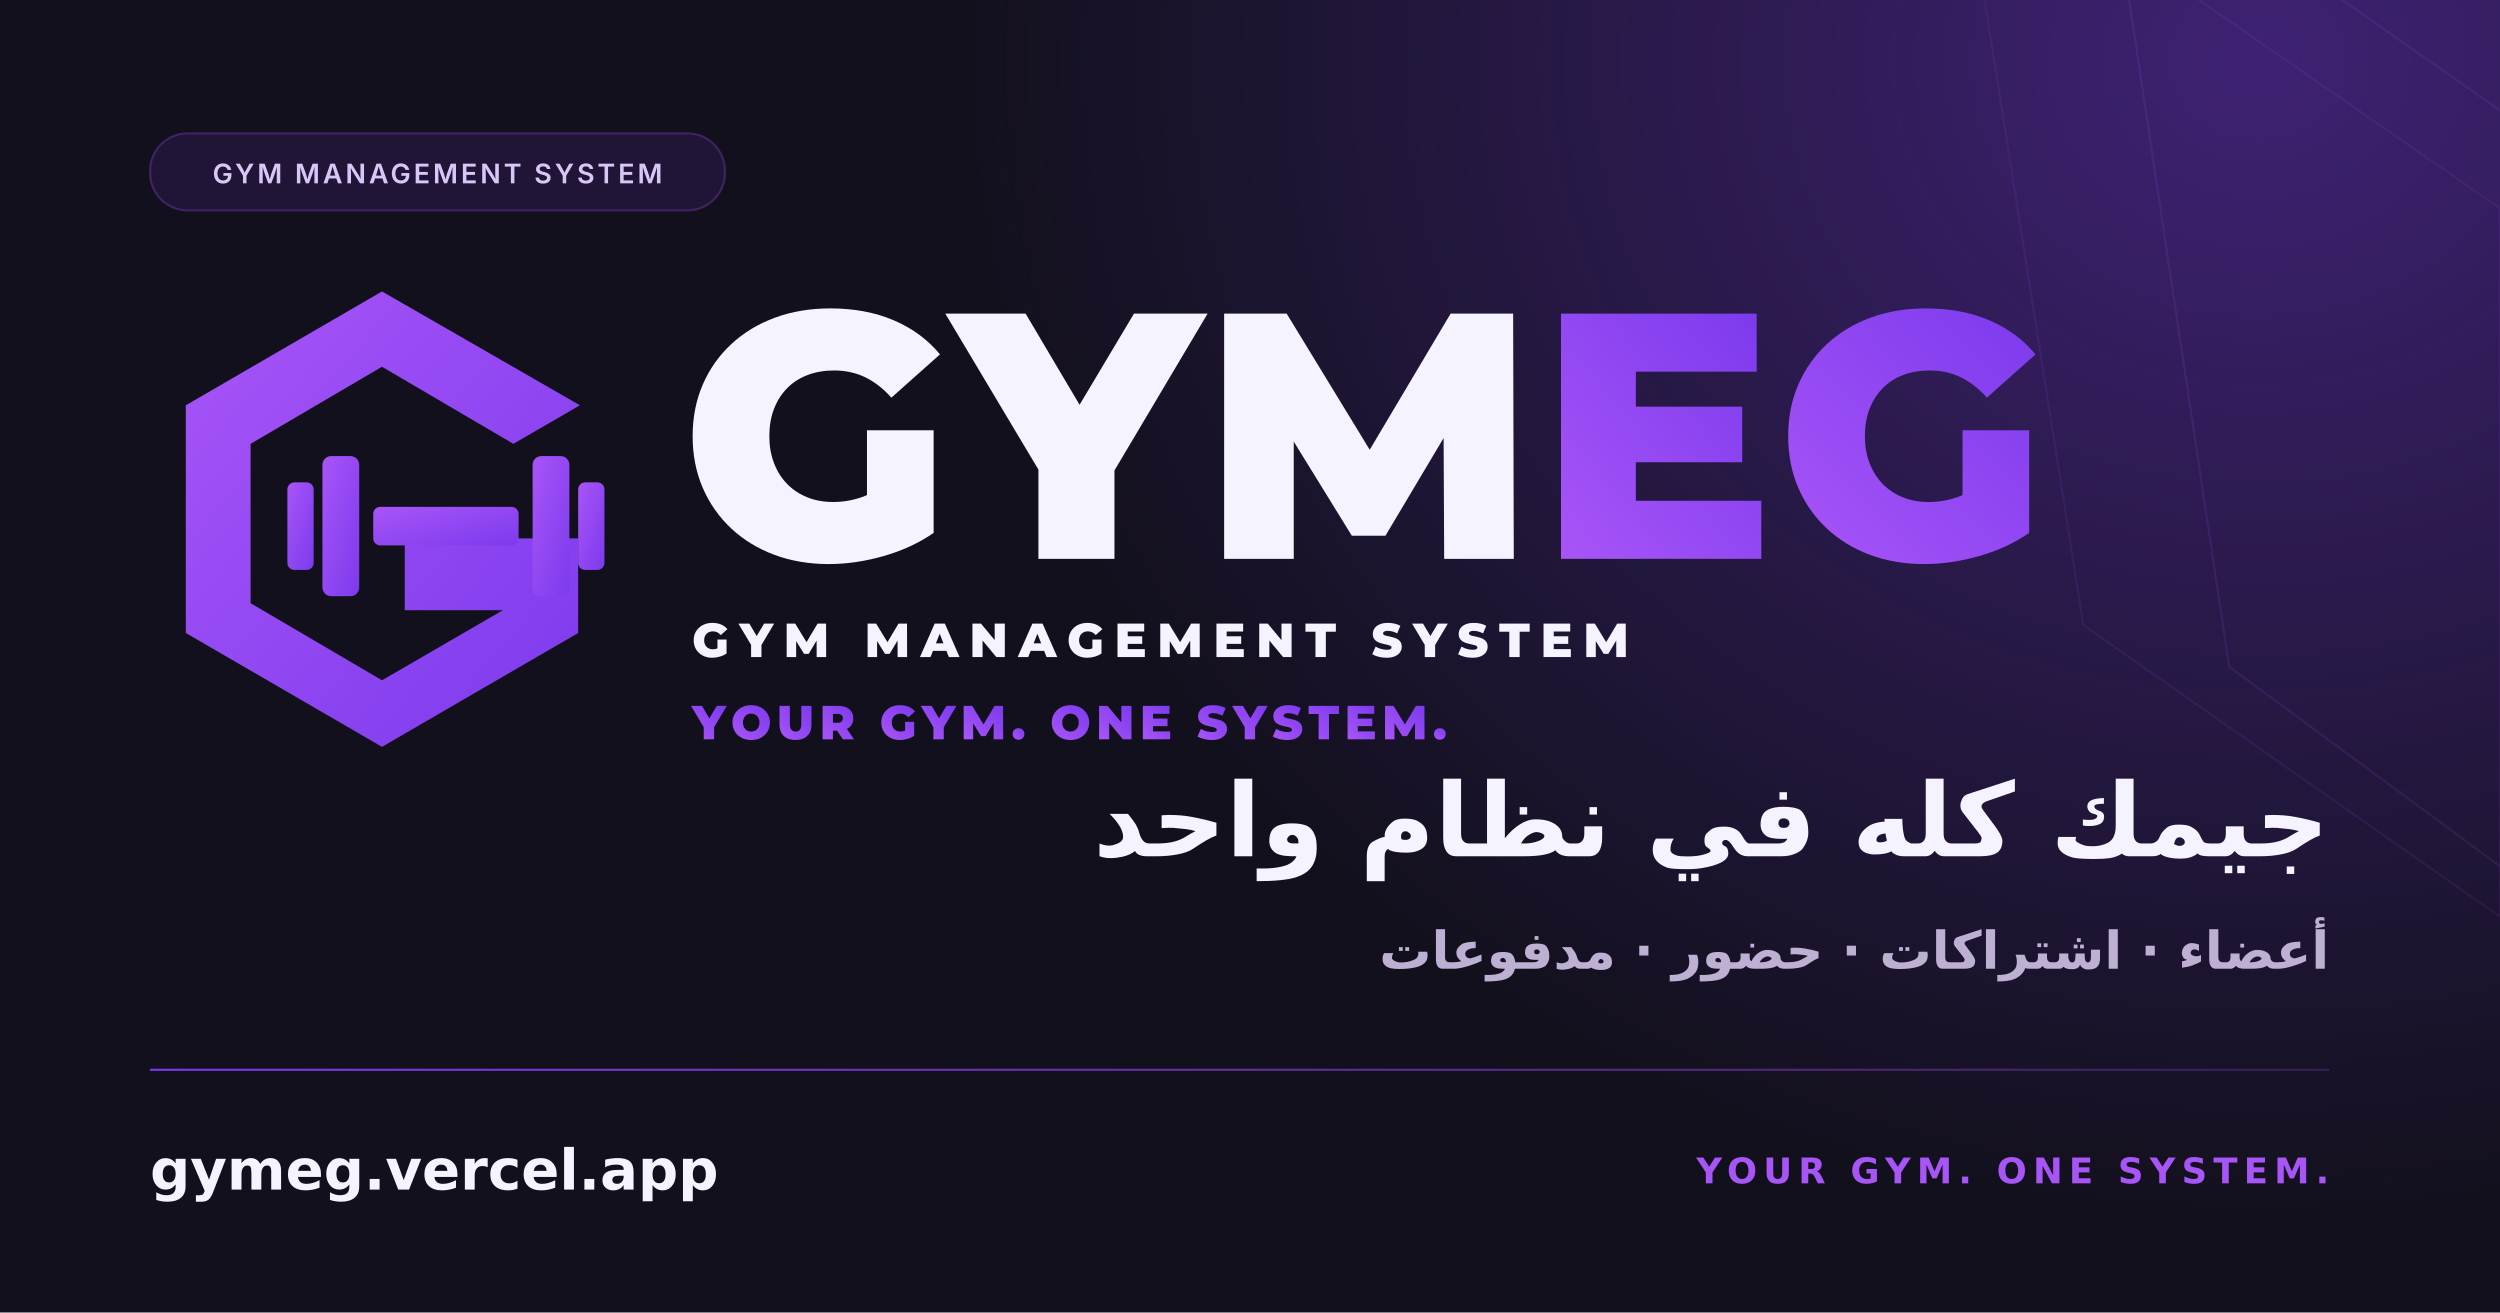
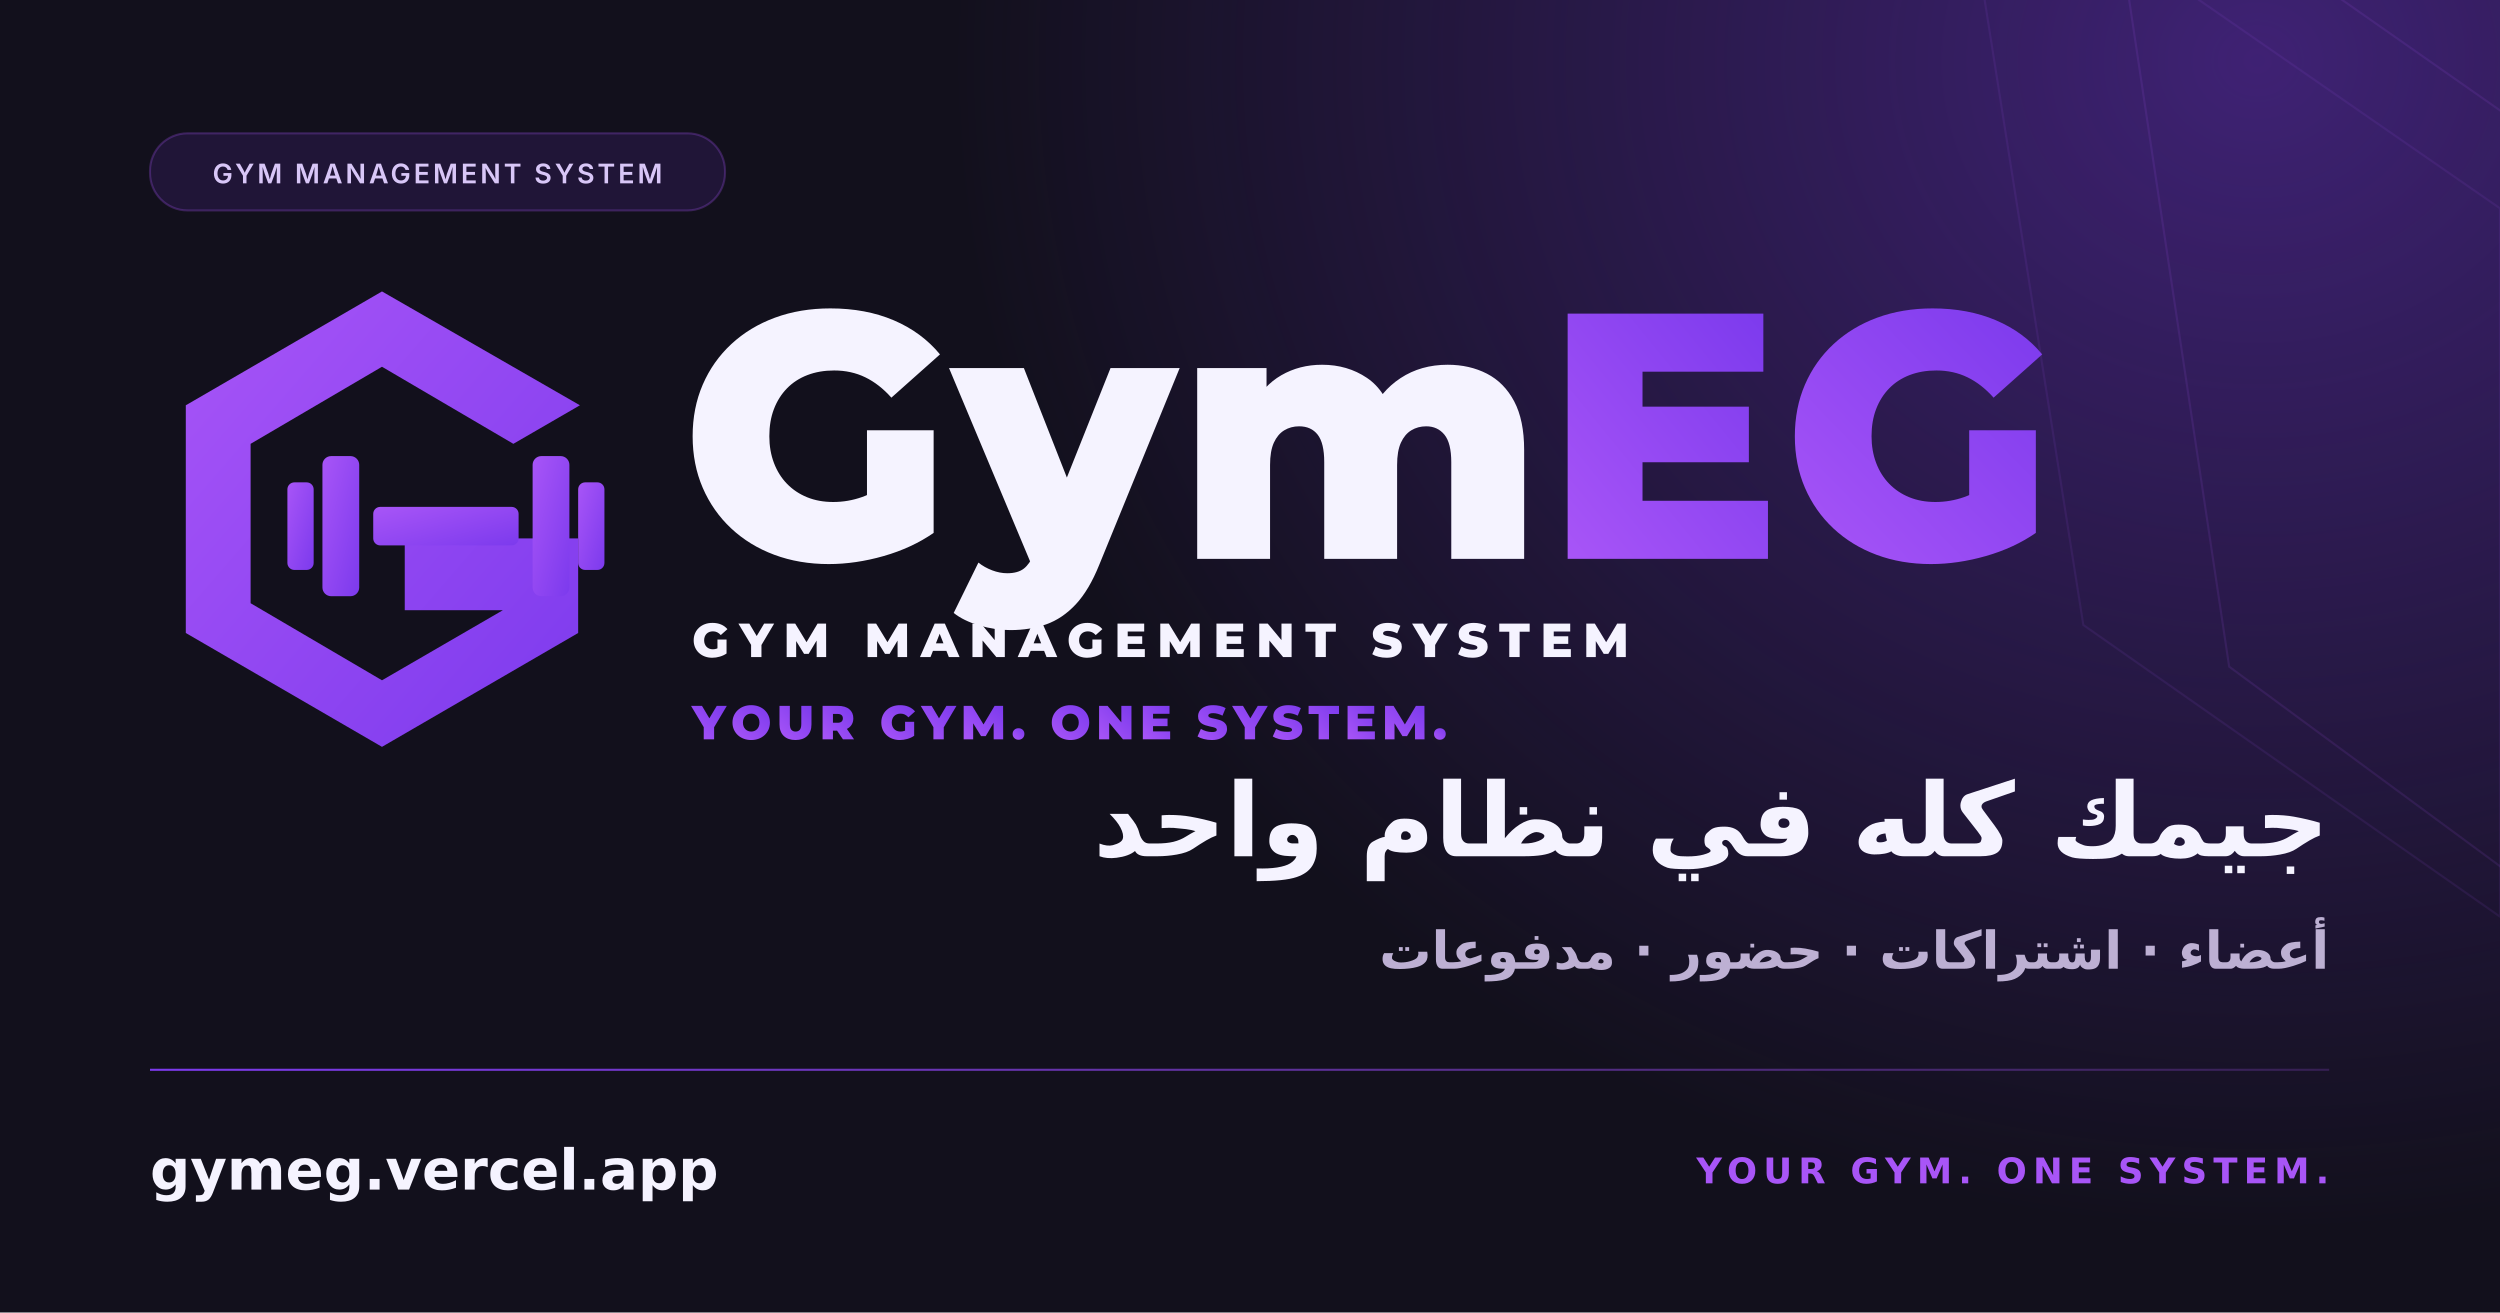
<svg xmlns="http://www.w3.org/2000/svg" width="1200" height="630" viewBox="0 0 1200 630">
  <defs>
    <radialGradient id="glow">
      <stop stop-color="#7C3AED" stop-opacity=".42" />
      <stop offset="1" stop-color="#7C3AED" stop-opacity="0" />
    </radialGradient>
    <linearGradient id="line">
      <stop stop-color="#7C3AED" />
      <stop offset="1" stop-color="#A855F7" stop-opacity=".2" />
    </linearGradient>
  </defs>
  <rect width="1200" height="630" fill="#12101C" />
  <ellipse cx="1080" cy="30" rx="620" ry="560" fill="url(#glow)" />
  <path d="M940 -80L1200 100V440L1000 300Z" fill="none" stroke="#A855F7" stroke-opacity=".10" stroke-width="1" />
  <path d="M1010 -80L1260 95V460L1070 320Z" fill="none" stroke="#A855F7" stroke-opacity=".12" stroke-width="1" />
  <rect x="72" y="64" width="276" height="37" rx="18" fill="#7C3AED22" stroke="#A855F744" />
  <text x="210" y="88" text-anchor="middle" font-family="Inter,DejaVu Sans" font-size="13" font-weight="600" letter-spacing="1.4" fill="#D8C6F7">GYM MANAGEMENT SYSTEM</text>
-   <svg x="66" y="118" width="1000" height="261" viewBox="0 0 785 195" role="img" aria-label="GYMEG — YOUR GYM. ONE SYSTEM.">
+   <svg x="66" y="118" width="1000" height="261" viewBox="0 0 785 195" role="img" aria-label="GymEG — YOUR GYM. ONE SYSTEM.">
    <defs>
      <linearGradient id="purple" x1="0" y1="0" x2="1" y2="1">
        <stop stop-color="#A855F7" />
        <stop offset="1" stop-color="#7C3AED" />
      </linearGradient>
    </defs>
    <g transform="translate(5 3) scale(.66)">
      <path d="M245 79 132 14 20 79V209L132 274 244 209V155H145V196H201L132 236 57 192V101L132 57 207 101Z" fill="url(#purple)" />
      <g fill="url(#purple)">
        <rect x="78" y="123" width="15" height="50" rx="4" />
        <rect x="98" y="108" width="21" height="80" rx="5" />
        <rect x="127" y="137" width="83" height="22" rx="4" />
        <rect x="218" y="108" width="21" height="80" rx="5" />
        <rect x="244" y="123" width="15" height="50" rx="4" />
      </g>
    </g>
    <path d="M420.155 -14.914Q335.776 -14.914 264.741 11.586Q193.706 38.086 141.516 87.008Q89.327 135.931 60.482 202.698Q31.637 269.465 31.637 350Q31.637 430.535 60.482 497.302Q89.327 564.069 142.016 612.992Q194.706 661.914 266.586 688.414Q338.465 714.914 424.69 714.914Q525.898 714.914 605.614 681.0Q685.33 647.086 737.71 583.637L598.963 460.098Q564.567 498.719 524.439 518.219Q484.31 537.719 435.604 537.719Q393.657 537.719 359.443 524.633Q325.228 511.547 301.057 486.763Q276.885 461.98 263.722 427.653Q250.559 393.327 250.559 350Q250.559 308.518 263.722 273.769Q276.885 239.02 301.057 214.159Q325.228 189.298 358.52 175.79Q391.812 162.281 432.914 162.281Q475.086 162.281 514.947 176.324Q554.808 190.367 597.963 224.453L719.571 74.086Q657.277 30.931 576.984 8.008Q496.69 -14.914 420.155 -14.914ZM719.571 74.086 529.306 101.759V366.984H719.571Z" transform="translate(205.000 113) scale(0.132 -0.132)" fill="#F5F3FF" />
-     <path d="M242.118 0V301.571L291.776 171.584L-23.743 700H205.559L425.832 327.865H292.776L514.894 700H725.057L411.228 171.584L459.196 301.571V0Z" transform="translate(307.508 113) scale(0.132 -0.132)" fill="#F5F3FF" />
-     <path d="M63.67 0V700H242.159L526.812 233.383H432.878L710.151 700H888.641L890.486 0H691.772L689.927 399.266H722.531L524.122 65.947H428.188L222.555 399.266H262.383V0Z" transform="translate(401.040 113) scale(0.132 -0.132)" fill="#F5F3FF" />
-     <path d="M63.67 0V700H622.277V534.253H277.367V165.747H635.433V0ZM262.453 275.739V434.416H580.967V275.739Z" transform="translate(527.968 113) scale(0.132 -0.132)" fill="url(#purple)" />
-     <path d="M420.155 -14.914Q335.776 -14.914 264.741 11.586Q193.706 38.086 141.516 87.008Q89.327 135.931 60.482 202.698Q31.637 269.465 31.637 350Q31.637 430.535 60.482 497.302Q89.327 564.069 142.016 612.992Q194.706 661.914 266.586 688.414Q338.465 714.914 424.69 714.914Q525.898 714.914 605.614 681.0Q685.33 647.086 737.71 583.637L598.963 460.098Q564.567 498.719 524.439 518.219Q484.31 537.719 435.604 537.719Q393.657 537.719 359.443 524.633Q325.228 511.547 301.057 486.763Q276.885 461.98 263.722 427.653Q250.559 393.327 250.559 350Q250.559 308.518 263.722 273.769Q276.885 239.02 301.057 214.159Q325.228 189.298 358.52 175.79Q391.812 162.281 432.914 162.281Q475.086 162.281 514.947 176.324Q554.808 190.367 597.963 224.453L719.571 74.086Q657.277 30.931 576.984 8.008Q496.69 -14.914 420.155 -14.914ZM719.571 74.086 529.306 101.759V366.984H719.571Z" transform="translate(617.804 113) scale(0.132 -0.132)" fill="url(#purple)" />
+     <path d="M162.245 -203.38Q118.175 -203.38 73.071 -190.035Q27.967 -176.69 0.277 -154.38L70.779 -10.702Q88.09 -24.478 110.055 -32.788Q132.02 -41.098 152.951 -41.098Q183.571 -41.098 200.502 -27.823Q217.433 -14.547 228.829 13.245L253.224 73.261L268.294 94.02L447.947 544.673H645.351L415.853 -16.739Q386.783 -89.102 348.834 -129.784Q310.885 -170.465 264.402 -186.922Q217.918 -203.38 162.245 -203.38ZM225.327 -23.914 -13.139 544.673H200.559L370.298 112.469Z" transform="translate(307.508 113) scale(0.132 -0.132)" fill="#F5F3FF" />
+     <path d="M55.739 0V544.673H253.677V390.31L213.71 434Q243.935 494.139 295.857 524.096Q347.779 554.053 412.245 554.053Q484.71 554.053 540.21 516.631Q595.71 479.208 614.555 399.139L549.122 411.224Q578.347 477.829 636.312 515.941Q694.277 554.053 770.743 554.053Q833.208 554.053 882.708 528.631Q932.208 503.208 960.631 449.596Q989.053 395.984 989.053 310.914V0H781.045V275.947Q781.045 330.514 761.486 354.419Q741.927 378.323 709.498 378.323Q685.776 378.323 666.984 366.927Q648.192 355.531 637.296 331.627Q626.4 307.723 626.4 267.776V0H418.392V275.947Q418.392 330.514 399.678 354.419Q380.963 378.323 346.845 378.323Q323.122 378.323 304.33 366.927Q285.539 355.531 274.643 331.627Q263.747 307.723 263.747 267.776V0Z" transform="translate(391.932 113) scale(0.132 -0.132)" fill="#F5F3FF" />
+     <path d="M63.67 0V700H622.277V534.253H277.367V165.747H635.433V0ZM262.453 275.739V434.416H580.967V275.739Z" transform="translate(530.476 113) scale(0.132 -0.132)" fill="url(#purple)" />
+     <path d="M420.155 -14.914Q335.776 -14.914 264.741 11.586Q193.706 38.086 141.516 87.008Q89.327 135.931 60.482 202.698Q31.637 269.465 31.637 350Q31.637 430.535 60.482 497.302Q89.327 564.069 142.016 612.992Q194.706 661.914 266.586 688.414Q338.465 714.914 424.69 714.914Q525.898 714.914 605.614 681.0Q685.33 647.086 737.71 583.637L598.963 460.098Q564.567 498.719 524.439 518.219Q484.31 537.719 435.604 537.719Q393.657 537.719 359.443 524.633Q325.228 511.547 301.057 486.763Q276.885 461.98 263.722 427.653Q250.559 393.327 250.559 350Q250.559 308.518 263.722 273.769Q276.885 239.02 301.057 214.159Q325.228 189.298 358.52 175.79Q391.812 162.281 432.914 162.281Q475.086 162.281 514.947 176.324Q554.808 190.367 597.963 224.453L719.571 74.086Q657.277 30.931 576.984 8.008Q496.69 -14.914 420.155 -14.914ZM719.571 74.086 529.306 101.759V366.984H719.571Z" transform="translate(620.312 113) scale(0.132 -0.132)" fill="url(#purple)" />
    <path d="M420.155 -14.914Q335.776 -14.914 264.741 11.586Q193.706 38.086 141.516 87.008Q89.327 135.931 60.482 202.698Q31.637 269.465 31.637 350Q31.637 430.535 60.482 497.302Q89.327 564.069 142.016 612.992Q194.706 661.914 266.586 688.414Q338.465 714.914 424.69 714.914Q525.898 714.914 605.614 681.0Q685.33 647.086 737.71 583.637L598.963 460.098Q564.567 498.719 524.439 518.219Q484.31 537.719 435.604 537.719Q393.657 537.719 359.443 524.633Q325.228 511.547 301.057 486.763Q276.885 461.98 263.722 427.653Q250.559 393.327 250.559 350Q250.559 308.518 263.722 273.769Q276.885 239.02 301.057 214.159Q325.228 189.298 358.52 175.79Q391.812 162.281 432.914 162.281Q475.086 162.281 514.947 176.324Q554.808 190.367 597.963 224.453L719.571 74.086Q657.277 30.931 576.984 8.008Q496.69 -14.914 420.155 -14.914ZM719.571 74.086 529.306 101.759V366.984H719.571Z" transform="translate(209.000 150) scale(0.018 -0.018)" fill="#F5F3FF" />
    <path d="M242.118 0V301.571L291.776 171.584L-23.743 700H205.559L425.832 327.865H292.776L514.894 700H725.057L411.228 171.584L459.196 301.571V0Z" transform="translate(226.842 150) scale(0.018 -0.018)" fill="#F5F3FF" />
    <path d="M63.67 0V700H242.159L526.812 233.383H432.878L710.151 700H888.641L890.486 0H691.772L689.927 399.266H722.531L524.122 65.947H428.188L222.555 399.266H262.383V0Z" transform="translate(243.460 150) scale(0.018 -0.018)" fill="#F5F3FF" />
    <path d="" transform="translate(264.632 150) scale(0.018 -0.018)" fill="#F5F3FF" />
    <path d="M63.67 0V700H242.159L526.812 233.383H432.878L710.151 700H888.641L890.486 0H691.772L689.927 399.266H722.531L524.122 65.947H428.188L222.555 399.266H262.383V0Z" transform="translate(273.960 150) scale(0.018 -0.018)" fill="#F5F3FF" />
    <path d="M-16.518 0 291.033 700H504.575L812.281 0H587.514L353.604 595.6H438.469L204.559 0ZM158.967 129.135 214.469 287.037H546.396L602.053 129.135Z" transform="translate(295.132 150) scale(0.018 -0.018)" fill="#F5F3FF" />
    <path d="M63.67 0V700H242.159L612.894 253.836H529.408V700H741.416V0H562.927L192.192 446.164H275.677V0Z" transform="translate(313.460 150) scale(0.018 -0.018)" fill="#F5F3FF" />
    <path d="M-16.518 0 291.033 700H504.575L812.281 0H587.514L353.604 595.6H438.469L204.559 0ZM158.967 129.135 214.469 287.037H546.396L602.053 129.135Z" transform="translate(331.950 150) scale(0.018 -0.018)" fill="#F5F3FF" />
    <path d="M420.155 -14.914Q335.776 -14.914 264.741 11.586Q193.706 38.086 141.516 87.008Q89.327 135.931 60.482 202.698Q31.637 269.465 31.637 350Q31.637 430.535 60.482 497.302Q89.327 564.069 142.016 612.992Q194.706 661.914 266.586 688.414Q338.465 714.914 424.69 714.914Q525.898 714.914 605.614 681.0Q685.33 647.086 737.71 583.637L598.963 460.098Q564.567 498.719 524.439 518.219Q484.31 537.719 435.604 537.719Q393.657 537.719 359.443 524.633Q325.228 511.547 301.057 486.763Q276.885 461.98 263.722 427.653Q250.559 393.327 250.559 350Q250.559 308.518 263.722 273.769Q276.885 239.02 301.057 214.159Q325.228 189.298 358.52 175.79Q391.812 162.281 432.914 162.281Q475.086 162.281 514.947 176.324Q554.808 190.367 597.963 224.453L719.571 74.086Q657.277 30.931 576.984 8.008Q496.69 -14.914 420.155 -14.914ZM719.571 74.086 529.306 101.759V366.984H719.571Z" transform="translate(350.278 150) scale(0.018 -0.018)" fill="#F5F3FF" />
    <path d="M63.67 0V700H622.277V534.253H277.367V165.747H635.433V0ZM262.453 275.739V434.416H580.967V275.739Z" transform="translate(368.120 150) scale(0.018 -0.018)" fill="#F5F3FF" />
    <path d="M63.67 0V700H242.159L526.812 233.383H432.878L710.151 700H888.641L890.486 0H691.772L689.927 399.266H722.531L524.122 65.947H428.188L222.555 399.266H262.383V0Z" transform="translate(384.234 150) scale(0.018 -0.018)" fill="#F5F3FF" />
    <path d="M63.67 0V700H622.277V534.253H277.367V165.747H635.433V0ZM262.453 275.739V434.416H580.967V275.739Z" transform="translate(405.406 150) scale(0.018 -0.018)" fill="#F5F3FF" />
    <path d="M63.67 0V700H242.159L612.894 253.836H529.408V700H741.416V0H562.927L192.192 446.164H275.677V0Z" transform="translate(421.520 150) scale(0.018 -0.018)" fill="#F5F3FF" />
    <path d="M213.808 0V530.029H4V700H640.694V530.029H430.885V0Z" transform="translate(440.010 150) scale(0.018 -0.018)" fill="#F5F3FF" />
    <path d="" transform="translate(455.620 150) scale(0.018 -0.018)" fill="#F5F3FF" />
    <path d="M316.759 -14.914Q229.845 -14.914 149.086 5.706Q68.327 26.327 16.878 59.257L87.449 218.539Q136.053 188.763 197.631 170.488Q259.208 152.212 318.449 152.212Q356.171 152.212 378.231 158.03Q400.29 163.849 410.531 174.52Q420.772 185.192 420.772 199.673Q420.772 221 399.461 233.473Q378.151 245.947 343.263 254.223Q308.376 262.498 266.755 271.231Q225.135 279.963 183.092 293.886Q141.049 307.808 106.161 330.576Q71.274 353.343 49.963 390.533Q28.653 427.723 28.653 483.723Q28.653 547.327 64.067 599.741Q99.482 652.155 170.198 683.535Q240.914 714.914 346.743 714.914Q416.347 714.914 484.106 699.759Q551.865 684.604 605.314 653.759L539.588 495.168Q488.518 521.633 439.786 534.71Q391.053 547.788 344.898 547.788Q307.486 547.788 285.004 540.547Q262.522 533.306 252.781 521.29Q243.041 509.274 243.041 494.637Q243.041 474.155 264.351 462.104Q285.661 450.053 320.549 442.277Q355.436 434.502 397.479 426.114Q439.522 417.726 481.143 403.882Q522.763 390.037 557.651 367.347Q592.539 344.657 613.849 307.89Q635.159 271.122 635.159 216.122Q635.159 153.518 599.667 101.104Q564.175 48.69 493.804 16.888Q423.433 -14.914 316.759 -14.914Z" transform="translate(464.948 150) scale(0.018 -0.018)" fill="#F5F3FF" />
    <path d="M242.118 0V301.571L291.776 171.584L-23.743 700H205.559L425.832 327.865H292.776L514.894 700H725.057L411.228 171.584L459.196 301.571V0Z" transform="translate(480.684 150) scale(0.018 -0.018)" fill="#F5F3FF" />
    <path d="M316.759 -14.914Q229.845 -14.914 149.086 5.706Q68.327 26.327 16.878 59.257L87.449 218.539Q136.053 188.763 197.631 170.488Q259.208 152.212 318.449 152.212Q356.171 152.212 378.231 158.03Q400.29 163.849 410.531 174.52Q420.772 185.192 420.772 199.673Q420.772 221 399.461 233.473Q378.151 245.947 343.263 254.223Q308.376 262.498 266.755 271.231Q225.135 279.963 183.092 293.886Q141.049 307.808 106.161 330.576Q71.274 353.343 49.963 390.533Q28.653 427.723 28.653 483.723Q28.653 547.327 64.067 599.741Q99.482 652.155 170.198 683.535Q240.914 714.914 346.743 714.914Q416.347 714.914 484.106 699.759Q551.865 684.604 605.314 653.759L539.588 495.168Q488.518 521.633 439.786 534.71Q391.053 547.788 344.898 547.788Q307.486 547.788 285.004 540.547Q262.522 533.306 252.781 521.29Q243.041 509.274 243.041 494.637Q243.041 474.155 264.351 462.104Q285.661 450.053 320.549 442.277Q355.436 434.502 397.479 426.114Q439.522 417.726 481.143 403.882Q522.763 390.037 557.651 367.347Q592.539 344.657 613.849 307.89Q635.159 271.122 635.159 216.122Q635.159 153.518 599.667 101.104Q564.175 48.69 493.804 16.888Q423.433 -14.914 316.759 -14.914Z" transform="translate(497.302 150) scale(0.018 -0.018)" fill="#F5F3FF" />
    <path d="M213.808 0V530.029H4V700H640.694V530.029H430.885V0Z" transform="translate(513.038 150) scale(0.018 -0.018)" fill="#F5F3FF" />
    <path d="M63.67 0V700H622.277V534.253H277.367V165.747H635.433V0ZM262.453 275.739V434.416H580.967V275.739Z" transform="translate(528.648 150) scale(0.018 -0.018)" fill="#F5F3FF" />
    <path d="M63.67 0V700H242.159L526.812 233.383H432.878L710.151 700H888.641L890.486 0H691.772L689.927 399.266H722.531L524.122 65.947H428.188L222.555 399.266H262.383V0Z" transform="translate(544.762 150) scale(0.018 -0.018)" fill="#F5F3FF" />
    <path d="M242.118 0V301.571L291.776 171.584L-23.743 700H205.559L425.832 327.865H292.776L514.894 700H725.057L411.228 171.584L459.196 301.571V0Z" transform="translate(209.000 181) scale(0.018 -0.018)" fill="url(#purple)" />
    <path d="M423.991 -14.914Q339.223 -14.914 267.309 12.086Q195.396 39.086 142.784 88.431Q90.171 137.776 60.904 204.481Q31.637 271.186 31.637 350.398Q31.637 429.611 60.907 495.737Q90.177 561.862 142.806 611.411Q195.435 660.959 267.234 687.937Q339.033 714.914 423.535 714.914Q508.759 714.914 580.152 687.964Q651.545 661.014 704.141 611.516Q756.737 562.017 786.007 495.838Q815.277 429.659 815.277 350.383Q815.277 271.107 786.01 204.364Q756.743 137.62 704.144 88.303Q651.545 38.986 580.152 12.036Q508.759 -14.914 423.991 -14.914ZM423.497 162.281Q460.102 162.281 491.483 175.39Q522.864 188.499 546.446 212.915Q570.029 237.33 583.192 272.049Q596.355 306.767 596.355 350.047Q596.355 393.327 583.21 427.985Q570.064 462.643 546.474 487.067Q522.884 511.492 491.531 524.605Q460.178 537.719 423.573 537.719Q386.967 537.719 355.54 524.6Q324.113 511.481 300.497 487.048Q276.88 462.615 263.72 427.944Q250.559 393.274 250.559 350.051Q250.559 306.829 263.712 272.11Q276.866 237.392 300.47 212.922Q324.073 188.453 355.482 175.367Q386.892 162.281 423.497 162.281Z" transform="translate(223.618 181) scale(0.018 -0.018)" fill="url(#purple)" />
    <path d="M392.465 -14.914Q234.567 -14.914 146.118 71.0Q57.67 156.914 57.67 313.294V700H274.747V319.829Q274.747 234.865 306.849 198.573Q338.951 162.281 394.31 162.281Q450.514 162.281 482.194 198.573Q513.874 234.865 513.874 319.829V700H727.261V313.294Q727.261 156.914 638.812 71.0Q550.363 -14.914 392.465 -14.914Z" transform="translate(240.864 181) scale(0.018 -0.018)" fill="url(#purple)" />
    <path d="M63.67 0V700H383.38Q540.657 700 623.882 629.853Q707.106 559.706 707.106 438.637Q707.106 358.412 668.649 300.455Q630.192 242.498 559.545 211.731Q488.898 180.963 391.829 180.963H184.122L280.747 271.139V0ZM489.494 0 316.564 254.845H546.865L721.641 0ZM280.747 247.31 184.122 346.4H378.535Q434.049 346.4 461.117 371.037Q488.184 395.673 488.184 438.637Q488.184 481.755 461.117 506.314Q434.049 530.874 378.535 530.874H184.122L280.747 630.118Z" transform="translate(256.994 181) scale(0.018 -0.018)" fill="url(#purple)" />
    <path d="" transform="translate(272.368 181) scale(0.018 -0.018)" fill="url(#purple)" />
    <path d="M420.155 -14.914Q335.776 -14.914 264.741 11.586Q193.706 38.086 141.516 87.008Q89.327 135.931 60.482 202.698Q31.637 269.465 31.637 350Q31.637 430.535 60.482 497.302Q89.327 564.069 142.016 612.992Q194.706 661.914 266.586 688.414Q338.465 714.914 424.69 714.914Q525.898 714.914 605.614 681.0Q685.33 647.086 737.71 583.637L598.963 460.098Q564.567 498.719 524.439 518.219Q484.31 537.719 435.604 537.719Q393.657 537.719 359.443 524.633Q325.228 511.547 301.057 486.763Q276.885 461.98 263.722 427.653Q250.559 393.327 250.559 350Q250.559 308.518 263.722 273.769Q276.885 239.02 301.057 214.159Q325.228 189.298 358.52 175.79Q391.812 162.281 432.914 162.281Q475.086 162.281 514.947 176.324Q554.808 190.367 597.963 224.453L719.571 74.086Q657.277 30.931 576.984 8.008Q496.69 -14.914 420.155 -14.914ZM719.571 74.086 529.306 101.759V366.984H719.571Z" transform="translate(279.696 181) scale(0.018 -0.018)" fill="url(#purple)" />
    <path d="M242.118 0V301.571L291.776 171.584L-23.743 700H205.559L425.832 327.865H292.776L514.894 700H725.057L411.228 171.584L459.196 301.571V0Z" transform="translate(295.538 181) scale(0.018 -0.018)" fill="url(#purple)" />
    <path d="M63.67 0V700H242.159L526.812 233.383H432.878L710.151 700H888.641L890.486 0H691.772L689.927 399.266H722.531L524.122 65.947H428.188L222.555 399.266H262.383V0Z" transform="translate(310.156 181) scale(0.018 -0.018)" fill="url(#purple)" />
    <path d="M146.726 -9.38Q94.604 -9.38 59.086 24.794Q23.567 58.967 23.567 112.245Q23.567 166.522 59.086 199.351Q94.604 232.179 146.726 232.179Q198.694 232.179 234.212 199.351Q269.73 166.522 269.73 112.245Q269.73 58.967 234.212 24.794Q198.694 -9.38 146.726 -9.38Z" transform="translate(329.328 181) scale(0.018 -0.018)" fill="url(#purple)" />
    <path d="" transform="translate(336.602 181) scale(0.018 -0.018)" fill="url(#purple)" />
    <path d="M423.991 -14.914Q339.223 -14.914 267.309 12.086Q195.396 39.086 142.784 88.431Q90.171 137.776 60.904 204.481Q31.637 271.186 31.637 350.398Q31.637 429.611 60.907 495.737Q90.177 561.862 142.806 611.411Q195.435 660.959 267.234 687.937Q339.033 714.914 423.535 714.914Q508.759 714.914 580.152 687.964Q651.545 661.014 704.141 611.516Q756.737 562.017 786.007 495.838Q815.277 429.659 815.277 350.383Q815.277 271.107 786.01 204.364Q756.743 137.62 704.144 88.303Q651.545 38.986 580.152 12.036Q508.759 -14.914 423.991 -14.914ZM423.497 162.281Q460.102 162.281 491.483 175.39Q522.864 188.499 546.446 212.915Q570.029 237.33 583.192 272.049Q596.355 306.767 596.355 350.047Q596.355 393.327 583.21 427.985Q570.064 462.643 546.474 487.067Q522.884 511.492 491.531 524.605Q460.178 537.719 423.573 537.719Q386.967 537.719 355.54 524.6Q324.113 511.481 300.497 487.048Q276.88 462.615 263.72 427.944Q250.559 393.274 250.559 350.051Q250.559 306.829 263.712 272.11Q276.866 237.392 300.47 212.922Q324.073 188.453 355.482 175.367Q386.892 162.281 423.497 162.281Z" transform="translate(343.930 181) scale(0.018 -0.018)" fill="url(#purple)" />
    <path d="M63.67 0V700H242.159L612.894 253.836H529.408V700H741.416V0H562.927L192.192 446.164H275.677V0Z" transform="translate(361.176 181) scale(0.018 -0.018)" fill="url(#purple)" />
    <path d="M63.67 0V700H622.277V534.253H277.367V165.747H635.433V0ZM262.453 275.739V434.416H580.967V275.739Z" transform="translate(377.666 181) scale(0.018 -0.018)" fill="url(#purple)" />
    <path d="" transform="translate(391.780 181) scale(0.018 -0.018)" fill="url(#purple)" />
    <path d="M316.759 -14.914Q229.845 -14.914 149.086 5.706Q68.327 26.327 16.878 59.257L87.449 218.539Q136.053 188.763 197.631 170.488Q259.208 152.212 318.449 152.212Q356.171 152.212 378.231 158.03Q400.29 163.849 410.531 174.52Q420.772 185.192 420.772 199.673Q420.772 221 399.461 233.473Q378.151 245.947 343.263 254.223Q308.376 262.498 266.755 271.231Q225.135 279.963 183.092 293.886Q141.049 307.808 106.161 330.576Q71.274 353.343 49.963 390.533Q28.653 427.723 28.653 483.723Q28.653 547.327 64.067 599.741Q99.482 652.155 170.198 683.535Q240.914 714.914 346.743 714.914Q416.347 714.914 484.106 699.759Q551.865 684.604 605.314 653.759L539.588 495.168Q488.518 521.633 439.786 534.71Q391.053 547.788 344.898 547.788Q307.486 547.788 285.004 540.547Q262.522 533.306 252.781 521.29Q243.041 509.274 243.041 494.637Q243.041 474.155 264.351 462.104Q285.661 450.053 320.549 442.277Q355.436 434.502 397.479 426.114Q439.522 417.726 481.143 403.882Q522.763 390.037 557.651 367.347Q592.539 344.657 613.849 307.89Q635.159 271.122 635.159 216.122Q635.159 153.518 599.667 101.104Q564.175 48.69 493.804 16.888Q423.433 -14.914 316.759 -14.914Z" transform="translate(399.108 181) scale(0.018 -0.018)" fill="url(#purple)" />
    <path d="M242.118 0V301.571L291.776 171.584L-23.743 700H205.559L425.832 327.865H292.776L514.894 700H725.057L411.228 171.584L459.196 301.571V0Z" transform="translate(412.844 181) scale(0.018 -0.018)" fill="url(#purple)" />
    <path d="M316.759 -14.914Q229.845 -14.914 149.086 5.706Q68.327 26.327 16.878 59.257L87.449 218.539Q136.053 188.763 197.631 170.488Q259.208 152.212 318.449 152.212Q356.171 152.212 378.231 158.03Q400.29 163.849 410.531 174.52Q420.772 185.192 420.772 199.673Q420.772 221 399.461 233.473Q378.151 245.947 343.263 254.223Q308.376 262.498 266.755 271.231Q225.135 279.963 183.092 293.886Q141.049 307.808 106.161 330.576Q71.274 353.343 49.963 390.533Q28.653 427.723 28.653 483.723Q28.653 547.327 64.067 599.741Q99.482 652.155 170.198 683.535Q240.914 714.914 346.743 714.914Q416.347 714.914 484.106 699.759Q551.865 684.604 605.314 653.759L539.588 495.168Q488.518 521.633 439.786 534.71Q391.053 547.788 344.898 547.788Q307.486 547.788 285.004 540.547Q262.522 533.306 252.781 521.29Q243.041 509.274 243.041 494.637Q243.041 474.155 264.351 462.104Q285.661 450.053 320.549 442.277Q355.436 434.502 397.479 426.114Q439.522 417.726 481.143 403.882Q522.763 390.037 557.651 367.347Q592.539 344.657 613.849 307.89Q635.159 271.122 635.159 216.122Q635.159 153.518 599.667 101.104Q564.175 48.69 493.804 16.888Q423.433 -14.914 316.759 -14.914Z" transform="translate(427.462 181) scale(0.018 -0.018)" fill="url(#purple)" />
    <path d="M213.808 0V530.029H4V700H640.694V530.029H430.885V0Z" transform="translate(441.198 181) scale(0.018 -0.018)" fill="url(#purple)" />
    <path d="M63.67 0V700H622.277V534.253H277.367V165.747H635.433V0ZM262.453 275.739V434.416H580.967V275.739Z" transform="translate(454.808 181) scale(0.018 -0.018)" fill="url(#purple)" />
    <path d="M63.67 0V700H242.159L526.812 233.383H432.878L710.151 700H888.641L890.486 0H691.772L689.927 399.266H722.531L524.122 65.947H428.188L222.555 399.266H262.383V0Z" transform="translate(468.922 181) scale(0.018 -0.018)" fill="url(#purple)" />
    <path d="M146.726 -9.38Q94.604 -9.38 59.086 24.794Q23.567 58.967 23.567 112.245Q23.567 166.522 59.086 199.351Q94.604 232.179 146.726 232.179Q198.694 232.179 234.212 199.351Q269.73 166.522 269.73 112.245Q269.73 58.967 234.212 24.794Q198.694 -9.38 146.726 -9.38Z" transform="translate(488.094 181) scale(0.018 -0.018)" fill="url(#purple)" />
  </svg>
  <text x="1118" y="411" text-anchor="end" font-family="Cairo,DejaVu Sans" font-size="49" font-weight="800" fill="#F5F3FF">جيمك كله في نظام واحد</text>
  <text x="1118" y="465" text-anchor="end" font-family="Cairo,DejaVu Sans" font-size="25" font-weight="600" fill="#BDB0D3">أعضاء · اشتراكات · حضور · مدفوعات</text>
  <rect x="72" y="513" width="1046" height="1" fill="url(#line)" />
  <text x="72" y="571" font-family="Montserrat,DejaVu Sans" font-size="27" font-weight="700" fill="#F5F3FF">gymeg.vercel.app</text>
  <text x="1118" y="568" text-anchor="end" font-family="Montserrat,DejaVu Sans" font-size="17" font-weight="700" letter-spacing="3" fill="#A855F7">YOUR GYM. ONE SYSTEM.</text>
</svg>
